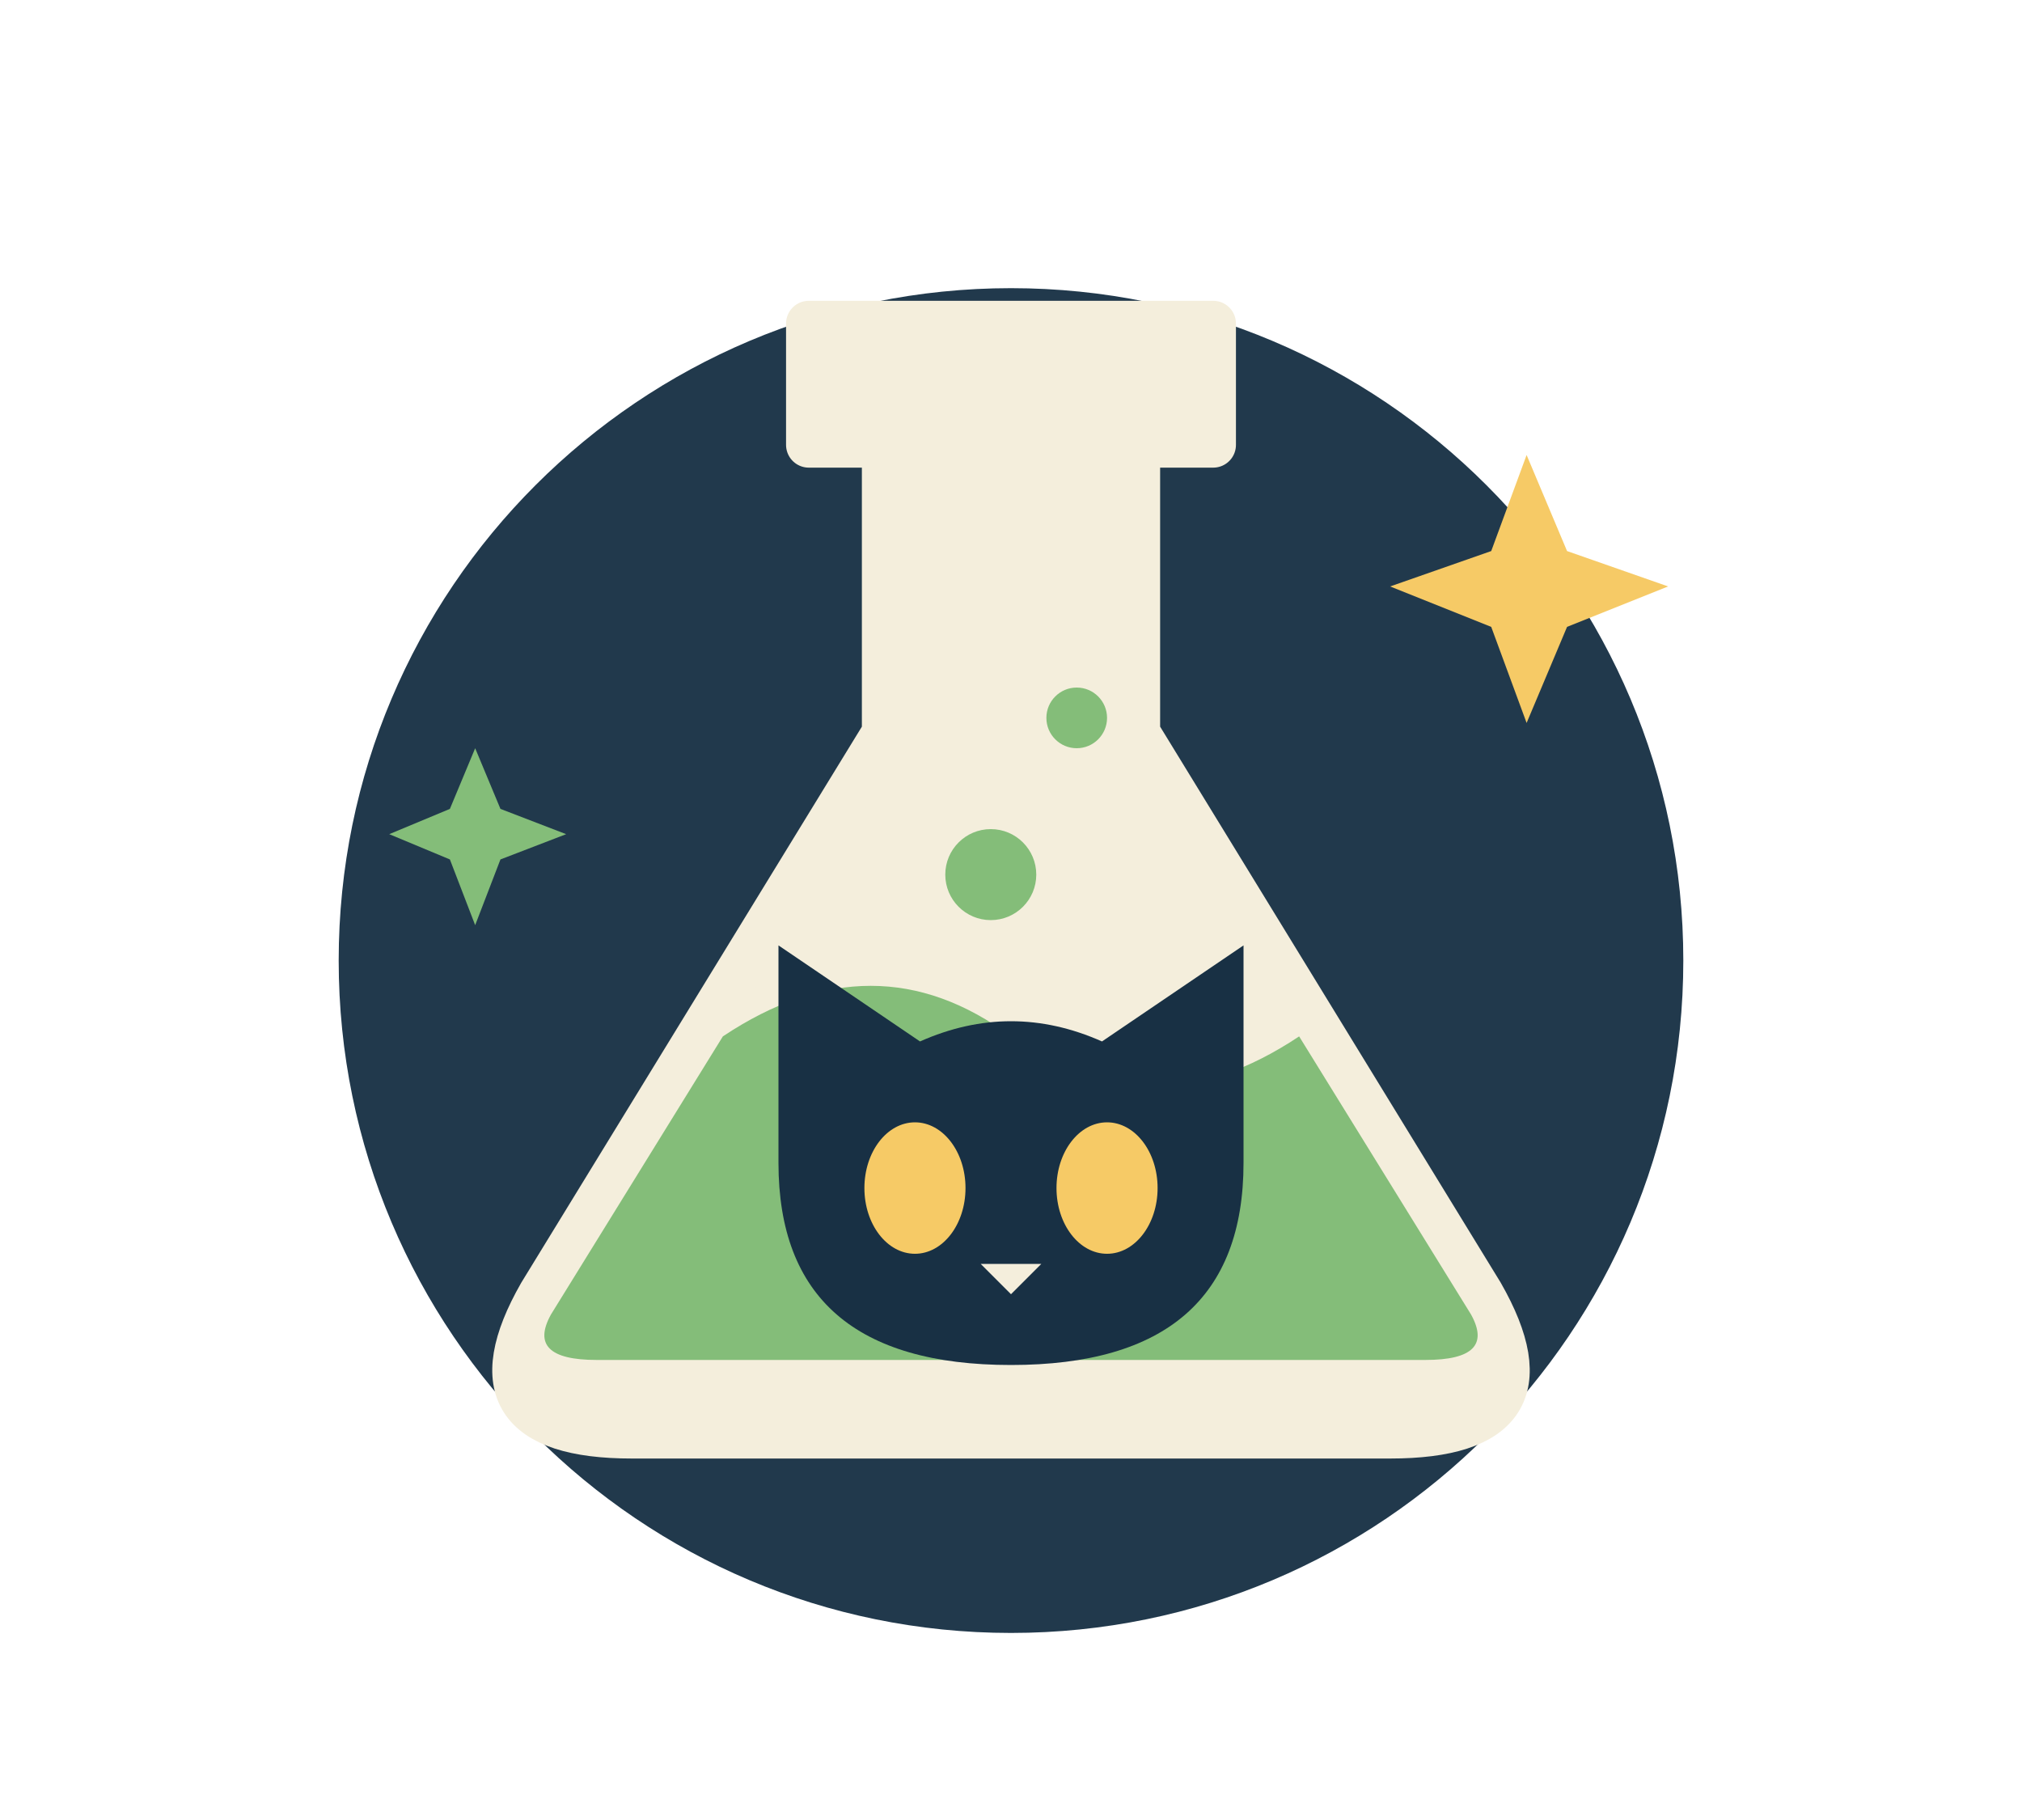
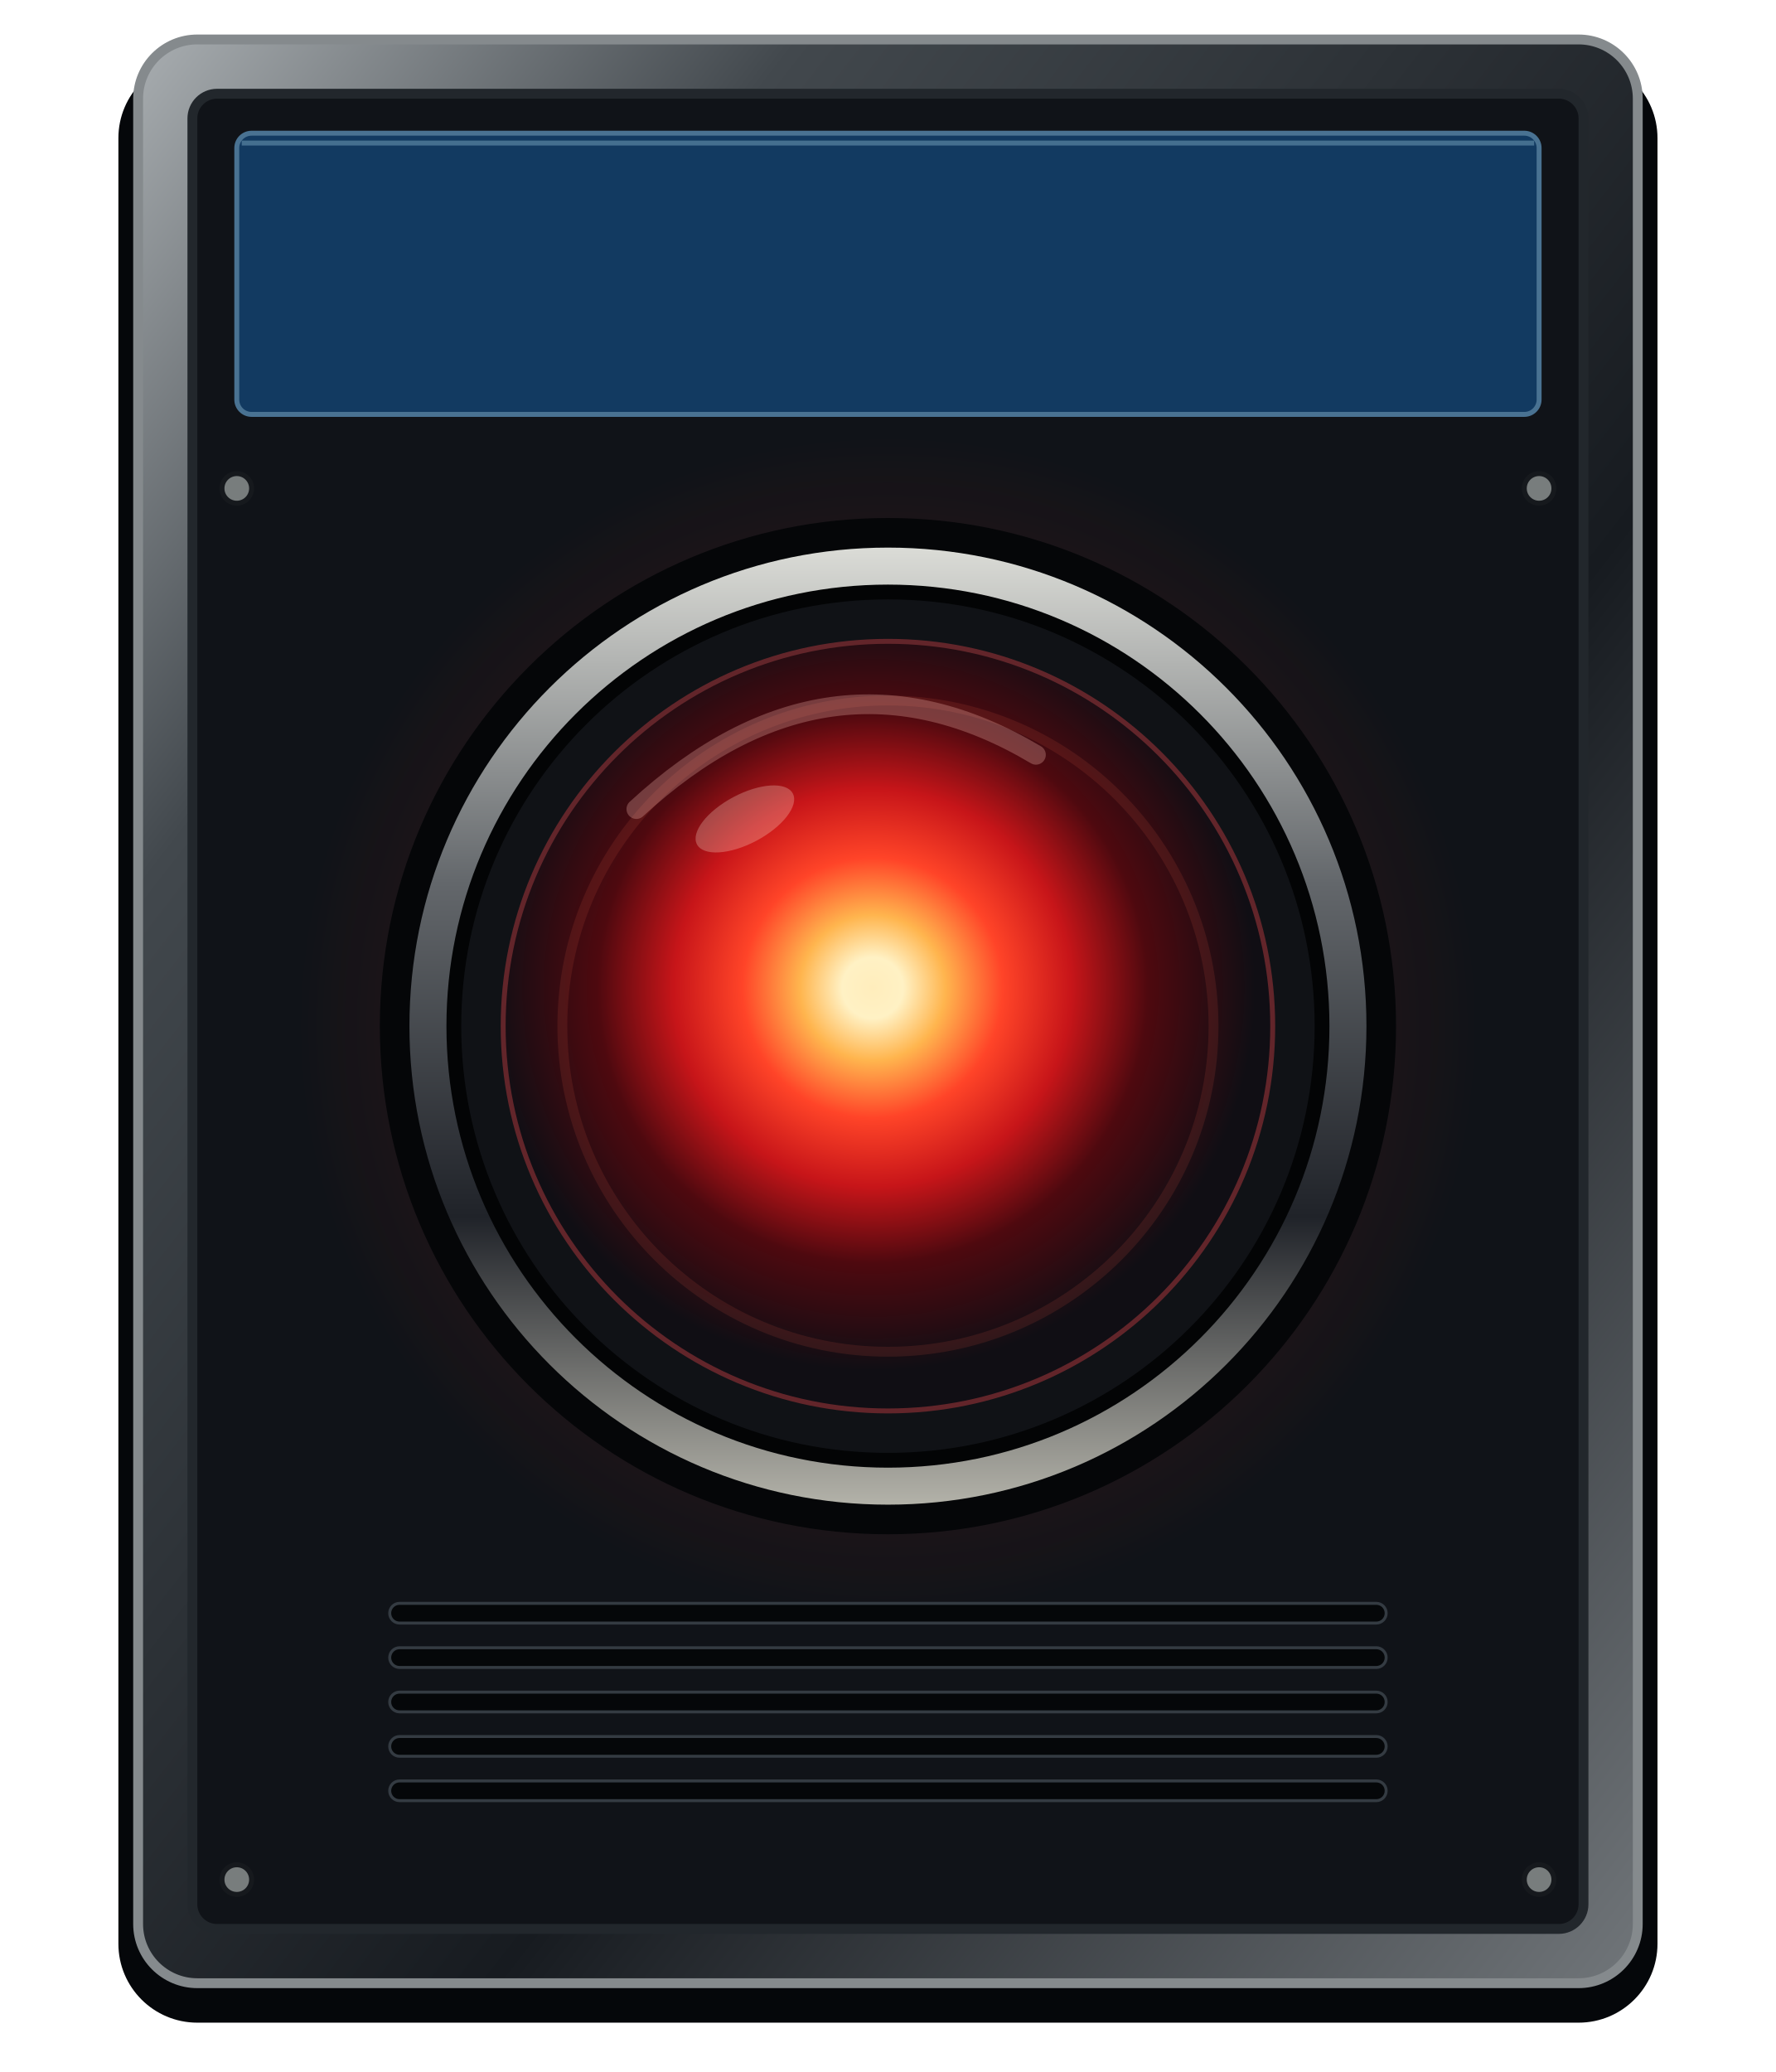
- <svg xmlns="http://www.w3.org/2000/svg" width="400" height="360" viewBox="0 0 400 360">
-   <circle cx="200" cy="190" r="133" fill="#21394c" />
-   <path d="M160 64h80v24h-15v57l68 111q16 28-18 28H125q-34 0-18-28l68-111V88h-15z" fill="#f4eedc" stroke="#f4eedc" stroke-width="9" stroke-linejoin="round" />
-   <path d="M143 205q30-20 57 0t57 0l34 55q5 9-9 9H118q-14 0-9-9z" fill="#84bd79" />
-   <path d="M154 230v-43l28 19q18-8 36 0l28-19v43q0 40-46 40t-46-40" fill="#183044" />
-   <ellipse cx="181" cy="235" rx="10" ry="13" fill="#f6ca66" />
-   <ellipse cx="219" cy="235" rx="10" ry="13" fill="#f6ca66" />
-   <path d="m194 250 6 6 6-6" fill="#f4eedc" />
-   <circle cx="196" cy="173" r="9" fill="#84bd79" />
-   <circle cx="213" cy="142" r="6" fill="#84bd79" />
-   <path d="m302 90 8 19 20 7-20 8-8 19-7-19-20-8 20-7z" fill="#f6ca66" />
-   <path d="m94 148 5 12 13 5-13 5-5 13-5-13-12-5 12-5z" fill="#84bd79" />
+ <svg xmlns="http://www.w3.org/2000/svg" width="360" height="420" viewBox="0 0 360 420">
+   <defs>
+     <linearGradient id="metal" x2="1" y2="1">
+       <stop stop-color="#a9aeb1" />
+       <stop offset=".22" stop-color="#42484d" />
+       <stop offset=".62" stop-color="#171b20" />
+       <stop offset="1" stop-color="#71767a" />
+     </linearGradient>
+     <linearGradient id="rim" x2="0" y2="1">
+       <stop stop-color="#dadbd6" />
+       <stop offset=".35" stop-color="#63676b" />
+       <stop offset=".7" stop-color="#202329" />
+       <stop offset="1" stop-color="#b2b1a8" />
+     </linearGradient>
+     <radialGradient id="glass" cx=".48" cy=".45">
+       <stop stop-color="#ffedbc" />
+       <stop offset=".08" stop-color="#fff1c4" />
+       <stop offset=".19" stop-color="#ffb54e" />
+       <stop offset=".34" stop-color="#ff4428" />
+       <stop offset=".52" stop-color="#c71519" />
+       <stop offset=".72" stop-color="#4e090f" />
+       <stop offset="1" stop-color="#100e14" />
+     </radialGradient>
+     <radialGradient id="glow">
+       <stop stop-color="#fc351c" stop-opacity=".32" />
+       <stop offset="1" stop-color="#ff2e14" stop-opacity="0" />
+     </radialGradient>
+   </defs>
+   <rect x="24" y="12" width="312" height="398" rx="16" fill="#05070a" />
+   <rect x="28" y="8" width="304" height="394" rx="12" fill="url(#metal)" stroke="#858a8d" stroke-width="2" />
+   <rect x="39" y="19" width="282" height="372" rx="5" fill="#101318" stroke="#22272c" stroke-width="2" />
+   <rect x="48" y="27" width="264" height="57" rx="3" fill="#123a61" stroke="#497292" stroke-width="1" />
+   <path d="M49 29h262" stroke="#82b1c8" stroke-opacity=".45" />
+   <circle cx="180" cy="208" r="119" fill="url(#glow)" />
+   <circle cx="180" cy="208" r="103" fill="#050608" />
+   <circle cx="180" cy="208" r="97" fill="url(#rim)" />
+   <circle cx="180" cy="208" r="88" fill="#101216" stroke="#030405" stroke-width="3" />
+   <circle cx="180" cy="208" r="78" fill="url(#glass)" stroke="#62252a" stroke-width="1" />
+   <circle cx="180" cy="208" r="66" fill="none" stroke="#e65c47" stroke-opacity=".13" stroke-width="2" />
+   <path d="M129 164q39-36 81-11" fill="none" stroke="#ffc6ba" stroke-opacity=".27" stroke-width="4" stroke-linecap="round" />
+   <ellipse cx="151" cy="166" rx="11" ry="5" fill="#fff3df" opacity=".25" transform="rotate(-28 151 166)" />
+   <g fill="#050709" stroke="#343b42" stroke-width=".6">
+     <rect x="79" y="325" width="202" height="4" rx="2" />
+     <rect x="79" y="334" width="202" height="4" rx="2" />
+     <rect x="79" y="343" width="202" height="4" rx="2" />
+     <rect x="79" y="352" width="202" height="4" rx="2" />
+     <rect x="79" y="361" width="202" height="4" rx="2" />
+   </g>
+   <g fill="#787d7d" stroke="#16191d">
+     <circle cx="48" cy="99" r="3" />
+     <circle cx="312" cy="99" r="3" />
+     <circle cx="48" cy="381" r="3" />
+     <circle cx="312" cy="381" r="3" />
+   </g>
</svg>
